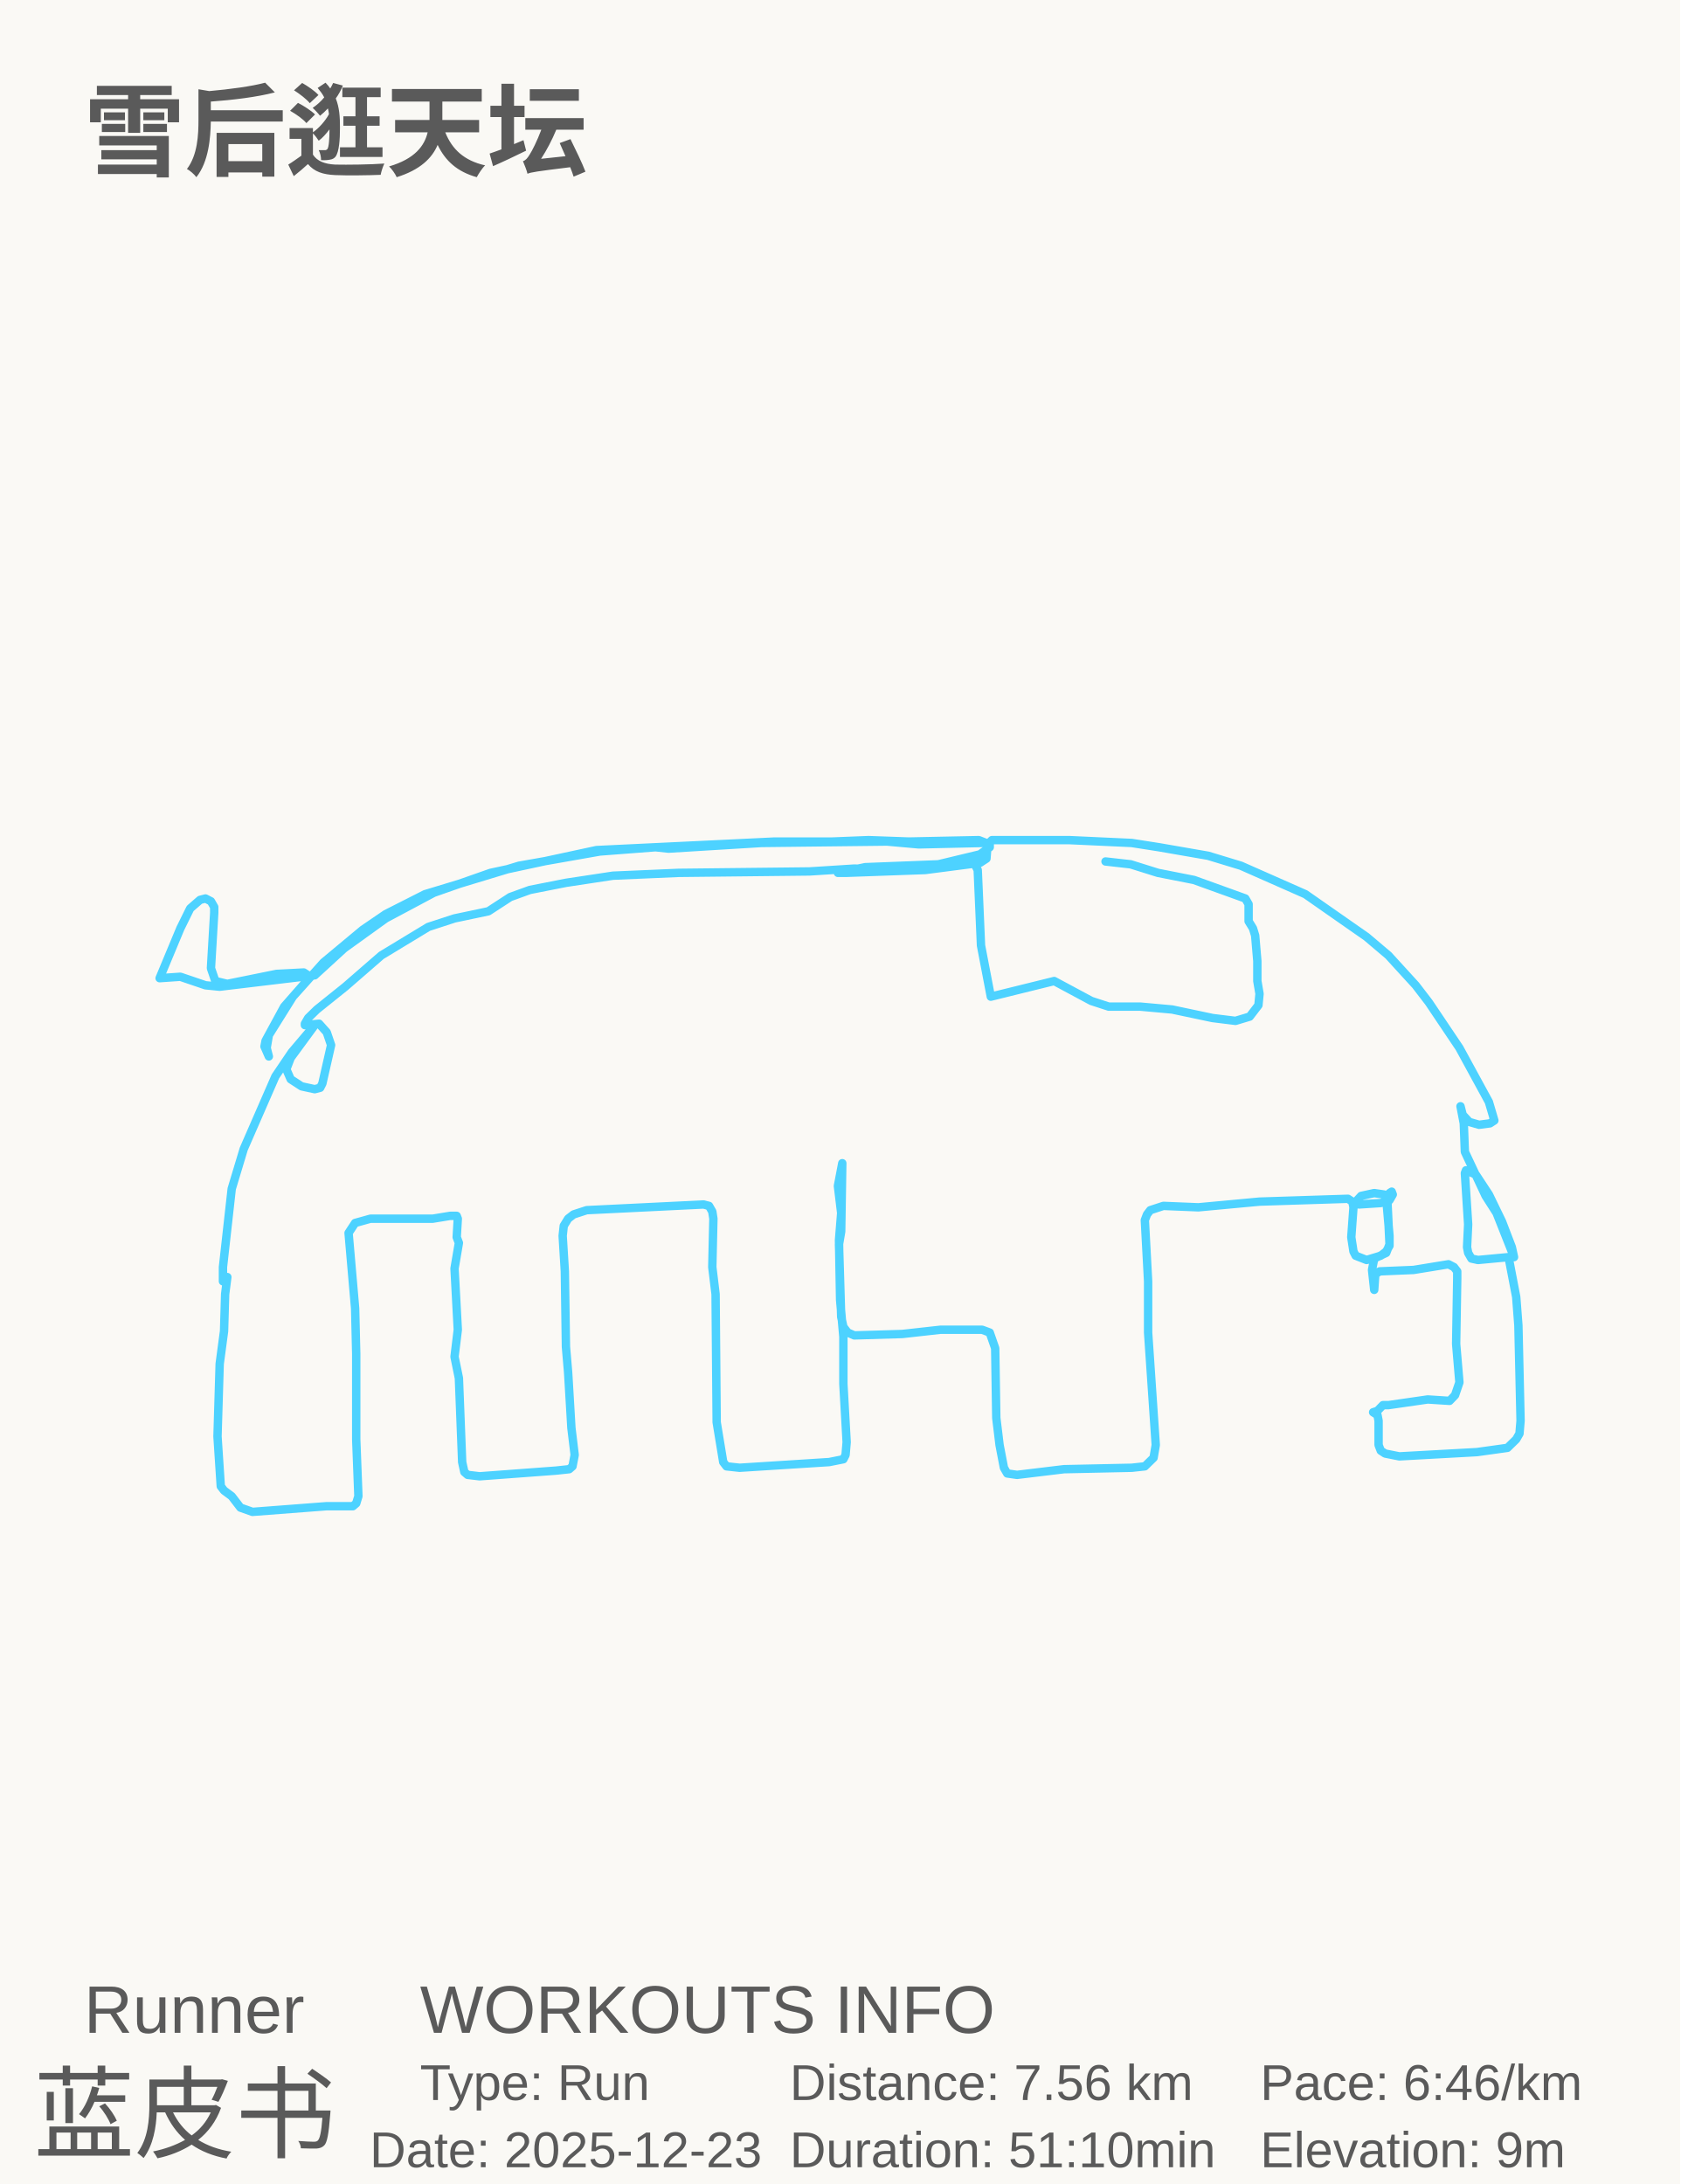
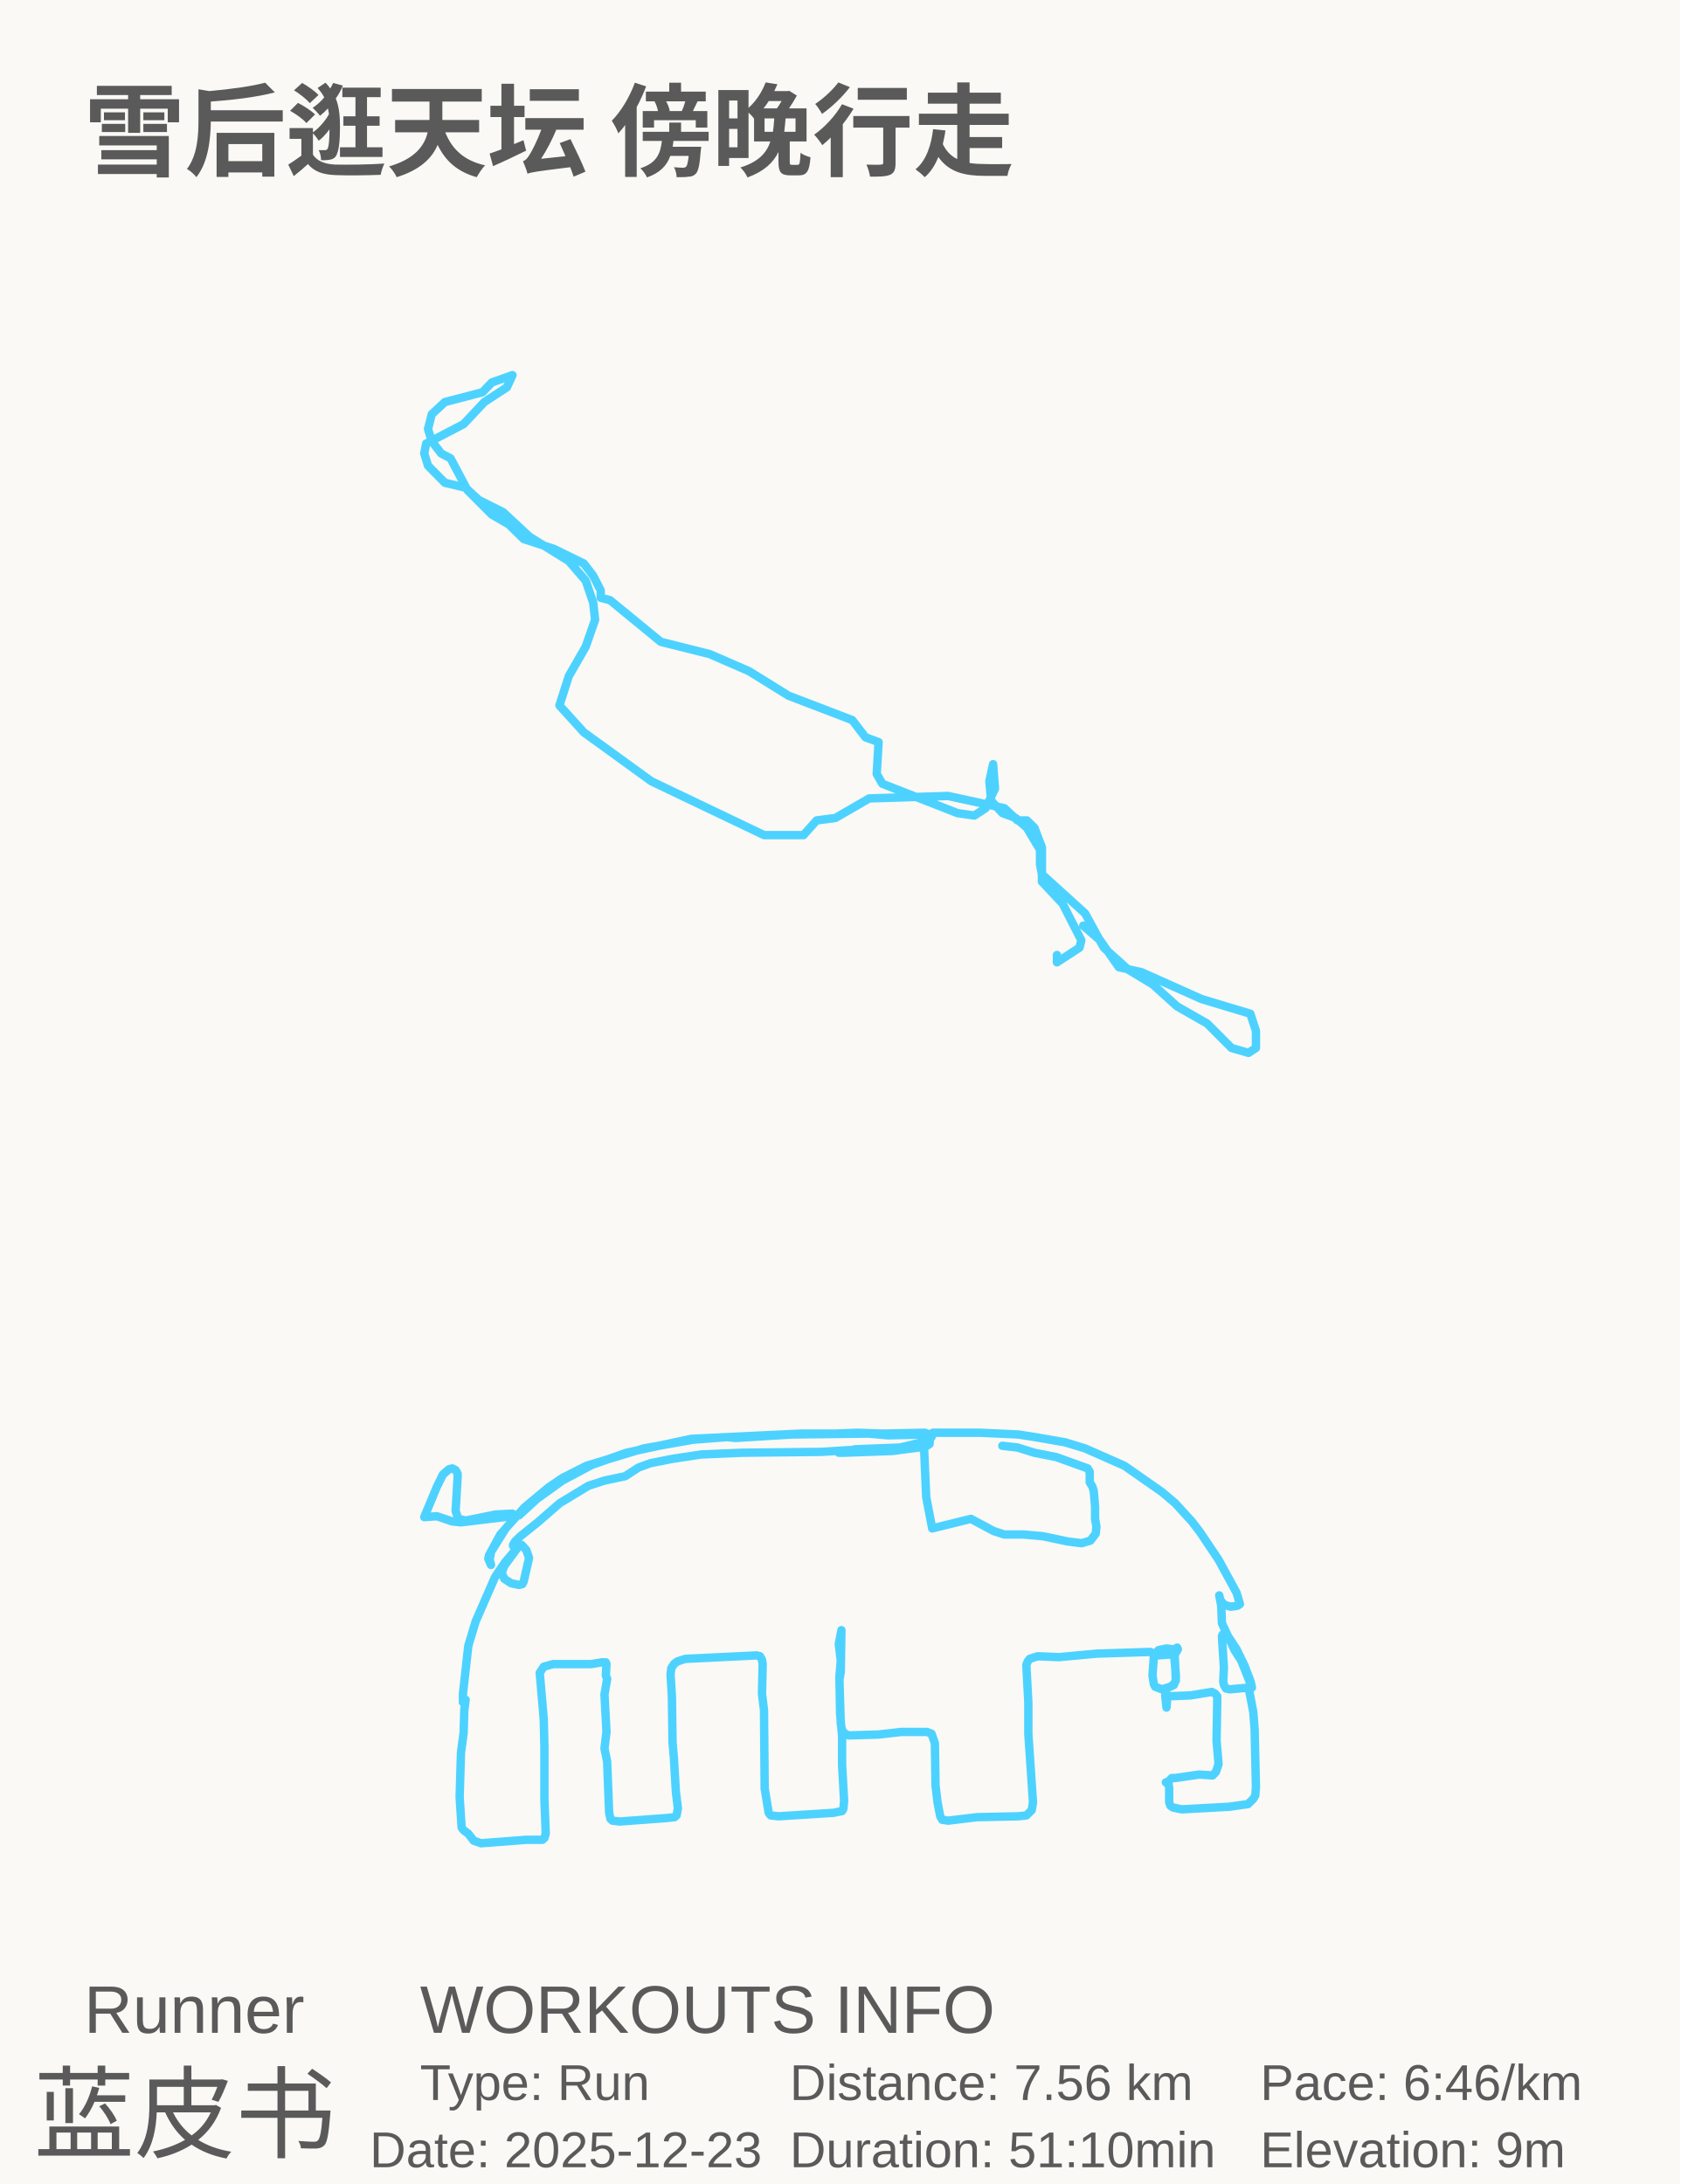
<svg xmlns="http://www.w3.org/2000/svg" baseProfile="full" height="130mm" version="1.1" viewBox="0,0,100,130" width="100mm">
  <defs />
  <rect fill="#FAF9F5" height="130" width="100" x="0" y="0" />
-   <text fill="#5A5A5A" style="font-size:6px; font-family:Arial; font-weight:bold;color:#0ed45e;" x="5" y="10">雪后逛天坛</text>
+   <text fill="#5A5A5A" style="font-size:6px; font-family:Arial; font-weight:bold;color:#0ed45e;" x="5" y="10">雪后逛天坛 傍晚行走</text>
  <text fill="#5A5A5A" style="font-size:4px; font-family:Arial" x="5" y="121">Runner</text>
  <text fill="#5A5A5A" style="font-size:6px; font-family:Arial" x="2" y="128">蓝皮书</text>
  <text fill="#5A5A5A" style="font-size:4px; font-family:Arial" x="25" y="121">WORKOUTS INFO</text>
  <text fill="#5A5A5A" style="font-size:3px; font-family:Arial" x="25" y="125">Type: Run</text>
  <text fill="#5A5A5A" style="font-size:3px; font-family:Arial" x="22" y="129">Date: 2025-12-23</text>
  <text fill="#5A5A5A" style="font-size:3px; font-family:Arial" x="47" y="125">Distance: 7.56 km</text>
  <text fill="#5A5A5A" style="font-size:3px; font-family:Arial" x="47" y="129">Duration: 51:10min</text>
  <text fill="#5A5A5A" style="font-size:3px; font-family:Arial" x="75" y="125">Pace: 6:46/km</text>
  <text fill="#5A5A5A" style="font-size:3px; font-family:Arial" x="75" y="129">Elevation: 9m</text>
-   <polyline fill="none" points="65.797,51.278 67.292,51.447 68.917,51.956 71.063,52.379 74.118,53.481 74.313,53.819 74.313,54.836 74.573,55.26 74.703,55.683 74.833,57.208 74.833,58.394 74.963,59.157 74.898,59.834 74.378,60.512 73.533,60.766 72.168,60.597 69.762,60.089 67.877,59.919 65.992,59.919 64.952,59.58 62.742,58.394 58.971,59.326 58.386,56.276 58.191,51.786 58.061,51.532 57.801,51.278 57.411,51.278 53.9,51.786 50.845,51.701 48.18,51.871 40.379,51.956 36.478,52.125 33.683,52.549 31.538,52.972 30.368,53.396 29.067,54.243 27.052,54.667 25.492,55.175 22.697,56.869 20.551,58.733 18.861,60.089 18.341,60.597 18.146,60.936 18.146,61.02 18.991,60.936 19.446,61.444 19.706,62.206 19.186,64.494 19.056,64.748 18.731,64.833 17.951,64.663 17.301,64.24 17.041,63.647 17.301,62.969 18.731,61.02 17.366,62.63 16.391,64.07 14.506,68.391 13.791,70.763 13.27,75.422 13.27,76.269 13.53,76.015 13.4,77.032 13.335,79.234 13.075,81.183 12.945,85.503 13.14,88.468 13.335,88.722 13.791,89.061 14.311,89.739 15.026,89.993 19.446,89.654 21.006,89.654 21.201,89.485 21.331,89.061 21.201,85.673 21.201,80.59 21.136,77.879 20.746,73.389 21.136,72.796 22.047,72.542 25.752,72.542 26.792,72.372 27.182,72.372 27.247,72.542 27.182,73.643 27.312,73.982 27.052,75.507 27.247,79.15 27.052,80.759 27.312,82.03 27.507,87.028 27.637,87.621 27.832,87.79 28.547,87.875 33.098,87.536 33.878,87.452 34.073,87.282 34.203,86.604 34.008,84.995 33.813,81.691 33.683,80.166 33.618,75.676 33.488,73.558 33.553,72.965 33.813,72.542 34.138,72.288 34.918,72.034 41.874,71.695 42.199,71.779 42.394,72.118 42.459,72.542 42.394,75.422 42.589,77.032 42.654,84.656 43.044,87.028 43.239,87.282 44.019,87.367 49.35,87.028 50.195,86.859 50.325,86.604 50.39,85.842 50.195,82.369 50.195,79.573 50.0,77.371 49.935,73.813 50.065,72.203 49.87,70.593 50.13,69.238 50.065,73.304 49.935,74.067 50.065,78.387 50.195,78.98 50.455,79.319 50.845,79.488 53.705,79.404 55.981,79.15 58.451,79.15 58.906,79.319 59.231,80.251 59.296,84.402 59.491,86.011 59.751,87.367 59.946,87.706 60.531,87.79 63.327,87.452 67.357,87.367 68.137,87.282 68.657,86.774 68.787,86.011 68.332,79.319 68.332,76.269 68.137,72.627 68.267,72.288 68.462,72.034 69.242,71.779 71.323,71.864 74.963,71.525 80.229,71.356 80.489,71.525 80.554,71.864 80.424,73.643 80.554,74.49 80.684,74.744 81.334,74.999 82.179,74.744 82.504,74.49 82.699,74.151 82.699,73.558 82.504,71.356 82.374,71.102 81.789,71.017 81.009,71.186 80.619,71.61 80.879,71.695 82.179,71.61 82.699,71.441 82.894,71.102 82.829,70.932 82.699,71.017 82.569,71.356 82.699,74.067 82.504,74.575 81.789,74.914 81.659,75.592 81.789,76.778 81.854,75.846 82.114,75.676 84.129,75.592 86.209,75.253 86.535,75.422 86.73,75.676 86.73,76.1 86.665,79.997 86.86,82.284 86.6,83.046 86.274,83.385 84.974,83.301 82.634,83.639 82.309,83.639 81.984,83.978 81.724,84.063 81.984,84.232 82.049,84.571 82.049,86.011 82.179,86.35 82.439,86.52 83.284,86.689 87.9,86.435 89.72,86.181 90.24,85.673 90.435,85.334 90.5,84.571 90.37,78.895 90.24,77.201 89.785,74.829 87.965,74.999 87.575,74.914 87.38,74.575 87.315,74.236 87.38,72.881 87.185,69.831 87.25,69.661 87.835,69.916 88.615,71.102 89.395,72.711 89.98,74.236 90.11,74.829 89.07,72.203 88.42,71.186 87.185,68.56 87.12,66.866 86.925,65.849 87.055,66.358 87.445,66.781 88.03,66.951 88.68,66.866 88.94,66.696 88.615,65.595 86.86,62.376 85.039,59.665 84.259,58.648 82.634,56.869 81.334,55.768 77.693,53.226 73.858,51.532 71.908,50.939 68.982,50.431 67.357,50.177 63.652,50.007 59.036,50.007 58.776,50.261 58.711,51.108 58.321,51.363 55.071,51.786 50.325,51.956 49.87,51.956 51.495,51.617 55.851,51.447 58.321,50.854 58.906,50.431 58.906,50.261 58.256,50.007 54.096,50.092 51.69,50.007 49.545,50.092 46.1,50.092 35.503,50.6 29.197,51.956 25.817,53.142 22.957,54.667 20.486,56.446 18.731,58.055 13.075,58.733 12.23,58.648 10.735,58.14 9.5,58.225 10.735,55.26 11.32,54.074 11.905,53.565 12.23,53.481 12.555,53.65 12.75,53.989 12.75,54.328 12.555,57.632 12.815,58.394 13.53,58.564 16.456,57.971 18.081,57.886 18.471,58.14 16.911,59.919 15.806,61.952 15.741,62.291 16.001,62.884 15.871,62.376 16.001,61.613 17.431,59.326 19.251,57.293 21.591,55.344 22.957,54.412 25.297,53.226 30.888,51.532 35.698,50.685 39.014,50.431 39.794,50.515 45.319,50.177 52.795,50.092 54.681,50.261 58.451,50.177" stroke="#4DD2FF" stroke-linecap="round" stroke-linejoin="round" stroke-width="0.5" />
+   <polyline fill="none" points="62.906,56.845 62.906,57.282 64.247,56.409 64.358,55.972 63.241,53.787 62.012,52.476 62.012,50.437 61.565,49.272 61.118,48.835 60.559,48.835 59.777,48.107 56.425,47.379 51.732,47.525 49.721,48.69 48.603,48.835 47.821,49.709 45.475,49.709 38.77,46.505 34.748,43.592 33.295,41.99 33.854,40.243 34.859,38.495 35.418,36.893 35.306,35.874 34.859,34.563 33.854,33.398 31.507,31.941 29.943,30.485 28.49,29.757 27.708,29.029 26.479,28.737 25.473,27.718 25.25,26.99 25.362,26.407 27.597,25.242 28.826,23.931 30.166,23.057 30.502,22.329 29.273,22.766 28.714,23.349 26.479,23.931 25.697,24.659 25.473,25.533 25.697,26.261 26.256,26.99 26.814,27.281 27.82,29.174 29.273,30.631 30.278,31.213 31.172,32.087 32.96,32.67 34.748,33.543 35.306,34.272 35.753,35.145 35.753,35.582 36.312,35.728 39.329,38.204 42.234,38.932 44.581,39.952 46.927,41.408 50.726,42.864 51.508,43.884 52.291,44.175 52.179,46.068 52.514,46.651 56.984,48.399 57.989,48.544 58.66,48.107 59.218,46.942 59.107,45.486 58.883,46.505 58.995,47.67 59.665,48.399 60.448,48.69 61.118,49.272 61.9,50.583 61.9,51.457 62.012,52.039 64.582,54.37 65.699,56.409 67.152,57.719 68.604,58.593 70.057,59.904 71.845,60.923 73.297,62.38 74.303,62.671 74.75,62.38 74.75,61.36 74.415,60.341 71.51,59.467 67.934,57.865 66.593,57.574 65.476,55.972 64.47,55.098" stroke="#4DD2FF" stroke-linecap="round" stroke-linejoin="round" stroke-width="0.5" />
+   <polyline fill="none" points="59.654,86.059 60.567,86.162 61.561,86.473 62.872,86.732 64.739,87.405 64.858,87.612 64.858,88.233 65.017,88.492 65.096,88.751 65.176,89.683 65.176,90.408 65.255,90.873 65.215,91.288 64.898,91.702 64.381,91.857 63.547,91.754 62.077,91.443 60.925,91.339 59.773,91.339 59.137,91.132 57.787,90.408 55.482,90.977 55.125,89.113 55.006,86.369 54.926,86.214 54.767,86.059 54.529,86.059 52.384,86.369 50.516,86.318 48.888,86.421 44.12,86.473 41.737,86.576 40.028,86.835 38.717,87.094 38.002,87.353 37.208,87.871 35.976,88.13 35.023,88.44 33.315,89.476 32.004,90.615 30.971,91.443 30.653,91.754 30.534,91.961 30.534,92.012 31.05,91.961 31.328,92.271 31.487,92.737 31.169,94.135 31.09,94.29 30.891,94.342 30.415,94.239 30.017,93.98 29.858,93.617 30.017,93.203 30.891,92.012 30.057,92.996 29.461,93.876 28.309,96.517 27.872,97.966 27.554,100.814 27.554,101.331 27.713,101.176 27.634,101.797 27.594,103.143 27.435,104.334 27.356,106.974 27.475,108.786 27.594,108.941 27.872,109.148 28.19,109.563 28.627,109.718 31.328,109.511 32.282,109.511 32.401,109.407 32.48,109.148 32.401,107.078 32.401,103.971 32.361,102.315 32.123,99.571 32.361,99.209 32.917,99.053 35.182,99.053 35.817,98.95 36.056,98.95 36.096,99.053 36.056,99.726 36.135,99.933 35.976,100.865 36.096,103.091 35.976,104.075 36.135,104.852 36.254,107.906 36.334,108.268 36.453,108.372 36.89,108.424 39.671,108.217 40.148,108.165 40.267,108.061 40.346,107.647 40.227,106.664 40.108,104.645 40.028,103.713 39.989,100.969 39.909,99.675 39.949,99.312 40.108,99.053 40.307,98.898 40.783,98.743 45.034,98.536 45.233,98.587 45.352,98.794 45.392,99.053 45.352,100.814 45.471,101.797 45.511,106.456 45.749,107.906 45.868,108.061 46.345,108.113 49.603,107.906 50.119,107.802 50.199,107.647 50.238,107.181 50.119,105.059 50.119,103.35 50.0,102.004 49.96,99.83 50.04,98.846 49.921,97.863 50.079,97.034 50.04,99.519 49.96,99.985 50.04,102.625 50.119,102.988 50.278,103.195 50.516,103.298 52.264,103.247 53.655,103.091 55.165,103.091 55.443,103.195 55.641,103.764 55.681,106.301 55.8,107.285 55.959,108.113 56.078,108.32 56.436,108.372 58.144,108.165 60.607,108.113 61.084,108.061 61.402,107.751 61.481,107.285 61.203,103.195 61.203,101.331 61.084,99.105 61.163,98.898 61.283,98.743 61.759,98.587 63.03,98.639 65.255,98.432 68.473,98.329 68.632,98.432 68.672,98.639 68.592,99.726 68.672,100.244 68.751,100.399 69.148,100.555 69.665,100.399 69.864,100.244 69.983,100.037 69.983,99.675 69.864,98.329 69.784,98.173 69.427,98.121 68.95,98.225 68.711,98.484 68.87,98.536 69.665,98.484 69.983,98.38 70.102,98.173 70.062,98.07 69.983,98.121 69.903,98.329 69.983,99.985 69.864,100.296 69.427,100.503 69.347,100.917 69.427,101.642 69.466,101.072 69.625,100.969 70.857,100.917 72.128,100.71 72.327,100.814 72.446,100.969 72.446,101.228 72.406,103.609 72.525,105.007 72.366,105.473 72.168,105.68 71.373,105.628 69.943,105.835 69.744,105.835 69.546,106.042 69.387,106.094 69.546,106.198 69.585,106.405 69.585,107.285 69.665,107.492 69.824,107.595 70.34,107.699 73.161,107.544 74.273,107.388 74.591,107.078 74.71,106.871 74.75,106.405 74.671,102.936 74.591,101.901 74.313,100.451 73.201,100.555 72.962,100.503 72.843,100.296 72.803,100.089 72.843,99.26 72.724,97.397 72.764,97.293 73.121,97.448 73.598,98.173 74.075,99.157 74.432,100.089 74.512,100.451 73.876,98.846 73.479,98.225 72.724,96.62 72.684,95.585 72.565,94.963 72.644,95.274 72.883,95.533 73.24,95.636 73.638,95.585 73.797,95.481 73.598,94.808 72.525,92.841 71.413,91.184 70.936,90.563 69.943,89.476 69.148,88.803 66.924,87.249 64.58,86.214 63.388,85.852 61.6,85.541 60.607,85.386 58.343,85.282 55.522,85.282 55.363,85.437 55.323,85.955 55.085,86.11 53.099,86.369 50.199,86.473 49.921,86.473 50.914,86.266 53.575,86.162 55.085,85.8 55.443,85.541 55.443,85.437 55.045,85.282 52.503,85.334 51.033,85.282 49.722,85.334 47.616,85.334 41.141,85.645 37.287,86.473 35.222,87.198 33.474,88.13 31.964,89.217 30.891,90.2 27.435,90.615 26.919,90.563 26.005,90.252 25.25,90.304 26.005,88.492 26.362,87.767 26.72,87.457 26.919,87.405 27.117,87.508 27.236,87.715 27.236,87.922 27.117,89.942 27.276,90.408 27.713,90.511 29.501,90.149 30.494,90.097 30.732,90.252 29.779,91.339 29.104,92.582 29.064,92.789 29.223,93.151 29.143,92.841 29.223,92.375 30.097,90.977 31.209,89.735 32.639,88.544 33.474,87.974 34.904,87.249 38.32,86.214 41.26,85.696 43.286,85.541 43.763,85.593 47.14,85.386 51.708,85.334 52.86,85.437 55.165,85.386" stroke="#4DD2FF" stroke-linecap="round" stroke-linejoin="round" stroke-width="0.5" />
</svg>
